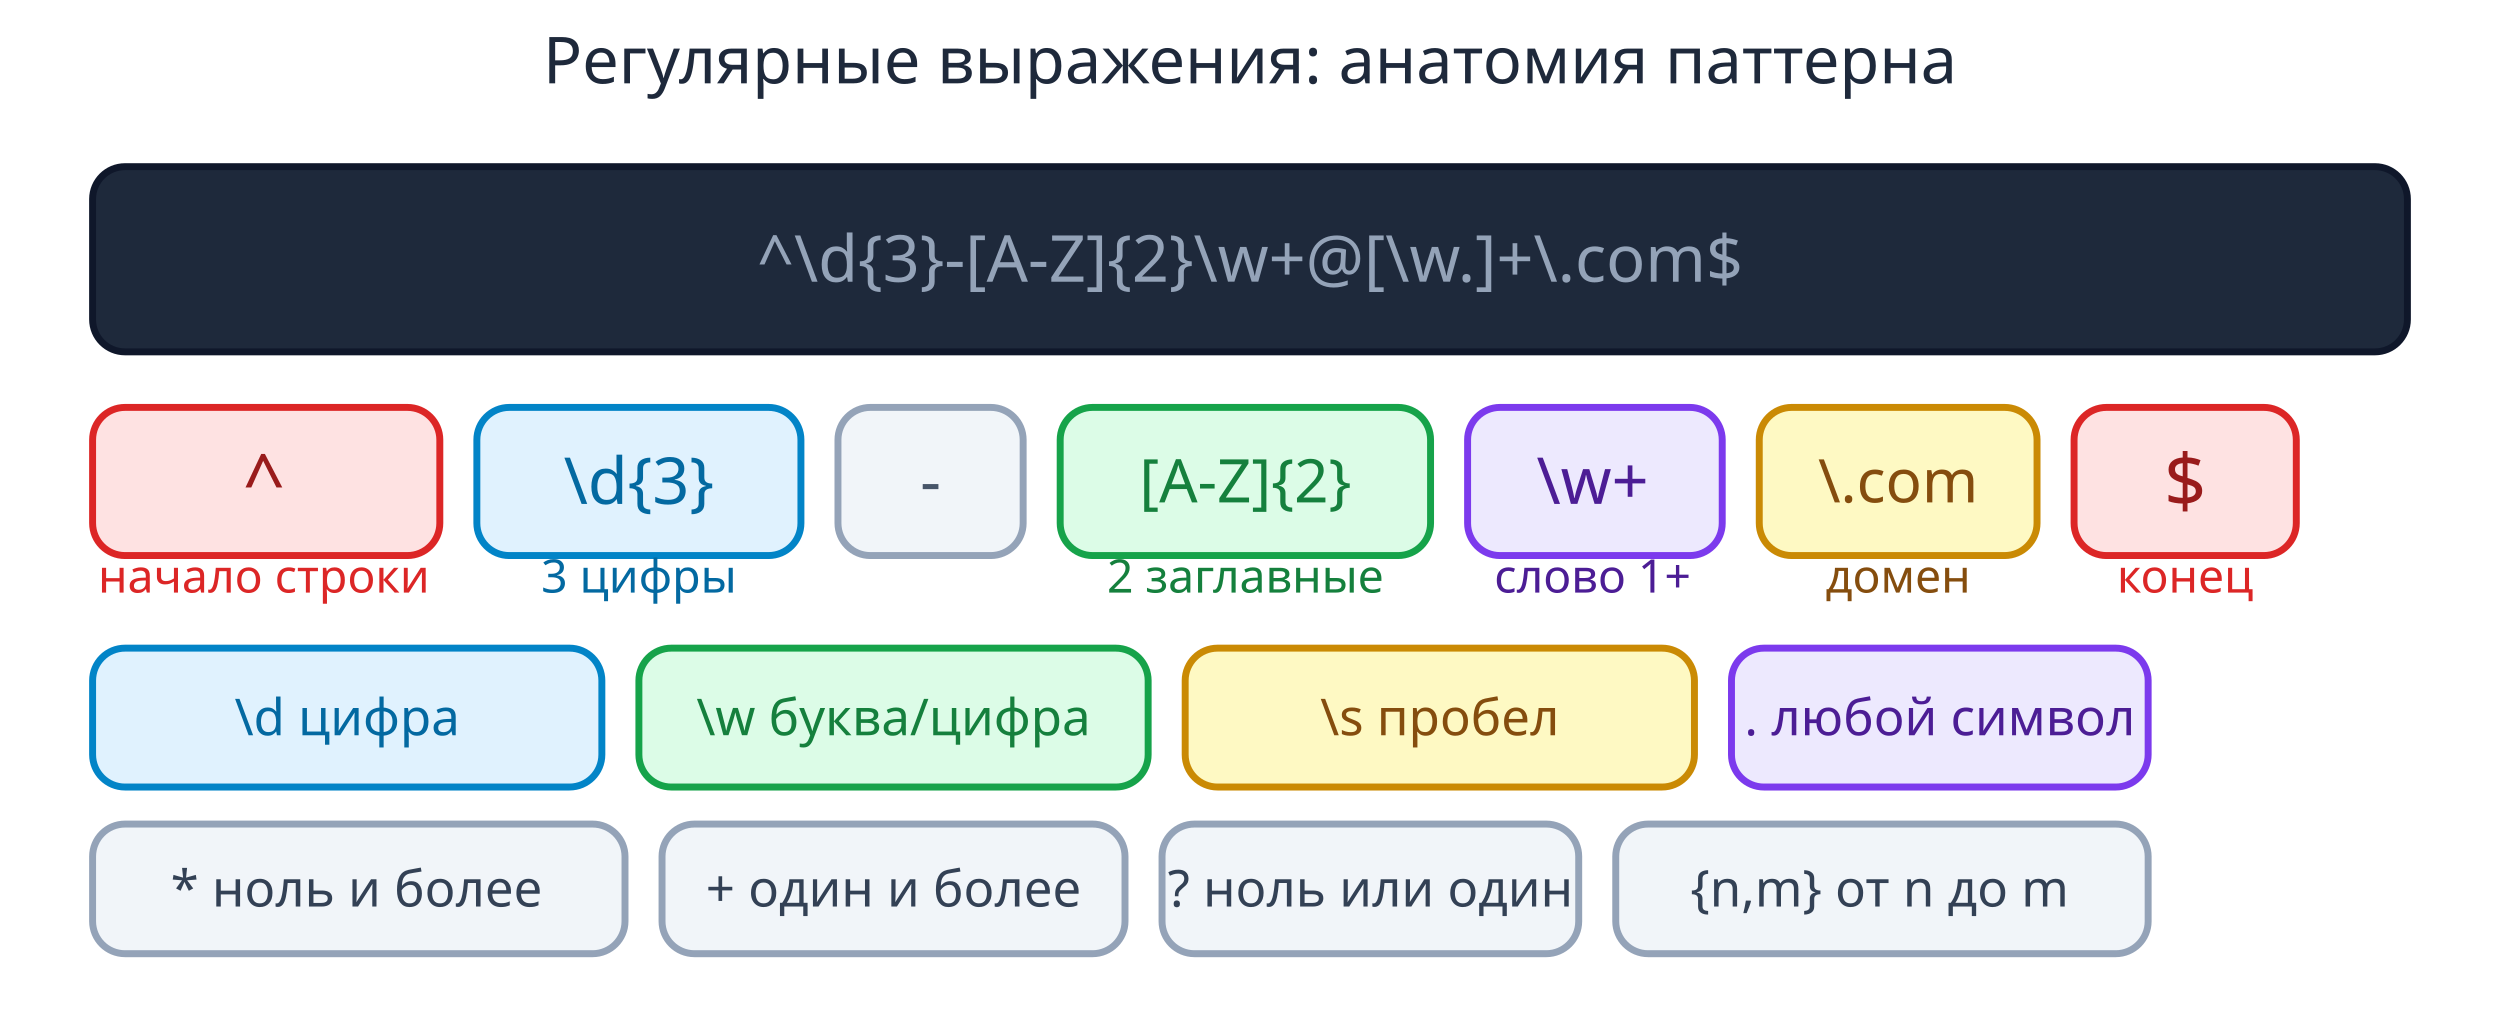
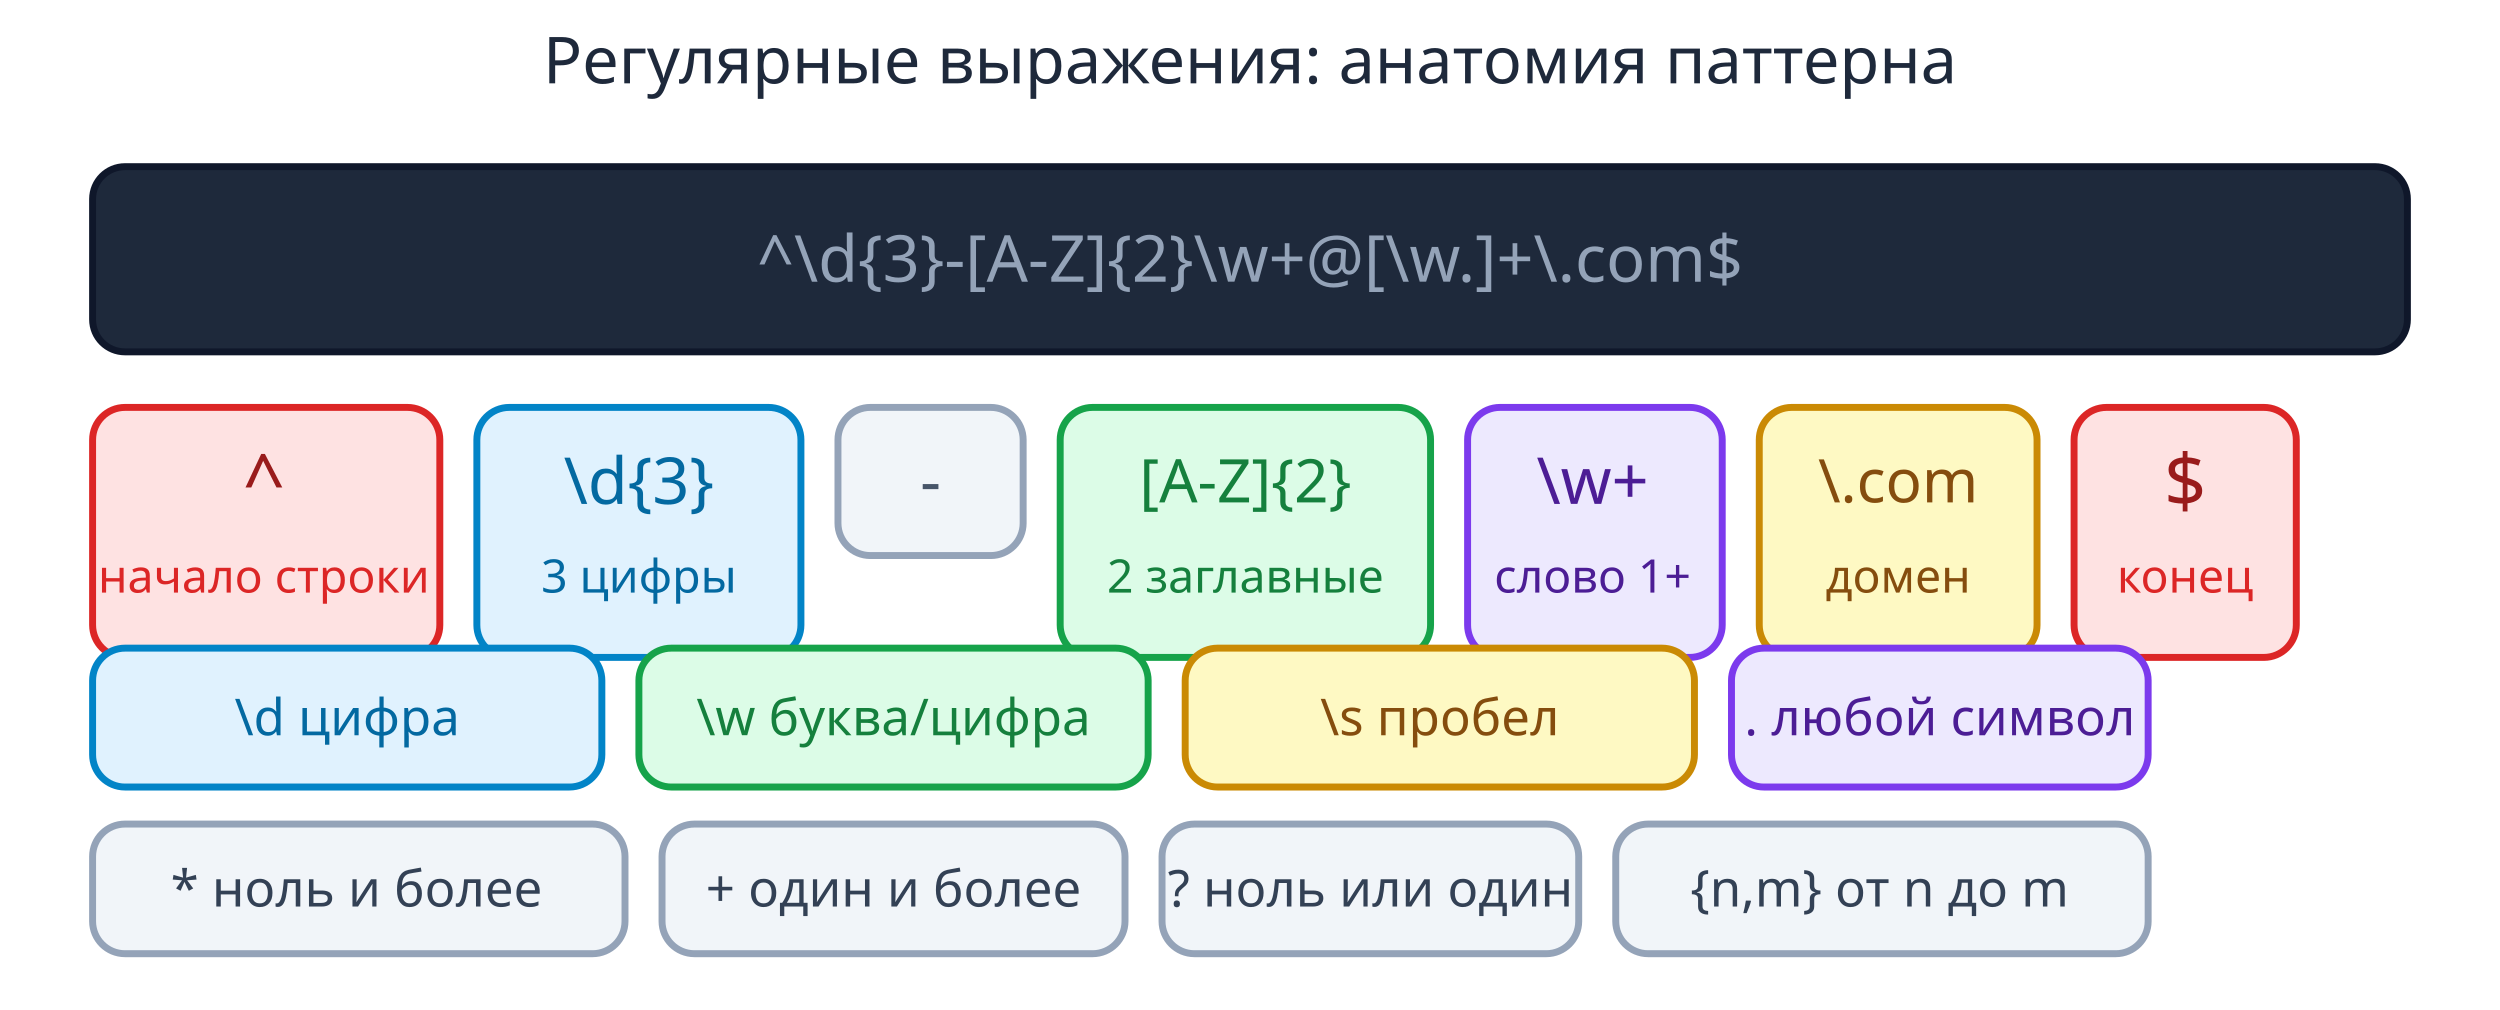
<svg xmlns="http://www.w3.org/2000/svg" viewBox="0 0 540 218" style="max-width:100%;height:auto;display:block;margin:0 auto;font-family:sans-serif">
  <defs>
    <marker id="ah" markerWidth="8" markerHeight="8" refX="6" refY="3" orient="auto">
      <path d="M0,0 L0,6 L8,3 z" fill="#64748b" />
    </marker>
    <marker id="ag" markerWidth="8" markerHeight="8" refX="6" refY="3" orient="auto">
      <path d="M0,0 L0,6 L8,3 z" fill="#059669" />
    </marker>
    <marker id="ar" markerWidth="8" markerHeight="8" refX="6" refY="3" orient="auto">
      <path d="M0,0 L0,6 L8,3 z" fill="#dc2626" />
    </marker>
  </defs>
  <text x="270" y="18" text-anchor="middle" font-size="14" fill="#1e293b">Регулярные выражения: анатомия паттерна</text>
  <rect x="20" y="36" width="500" height="40" rx="7" fill="#1e293b" stroke="#0f172a" stroke-width="1.5" />
  <text x="270" y="56" text-anchor="middle" font-size="14" fill="#94a3b8" dominant-baseline="middle">
    <tspan x="270" dy="0">^\d{3}-[A-Z]{2}\w+@[\w.]+\.com$</tspan>
  </text>
-   <rect x="20" y="88" width="75" height="32" rx="7" fill="#fee2e2" stroke="#dc2626" stroke-width="1.5" />
+   <rect x="20" y="88" width="75" height="54" rx="7" fill="#fee2e2" stroke="#dc2626" stroke-width="1.5" />
  <text x="57" y="104" text-anchor="middle" font-size="16" fill="#991b1b" dominant-baseline="middle">
    <tspan x="57" dy="0">^</tspan>
  </text>
  <text x="57" y="128" text-anchor="middle" font-size="10" fill="#dc2626">начало строки</text>
-   <rect x="103" y="88" width="70" height="32" rx="7" fill="#e0f2fe" stroke="#0284c7" stroke-width="1.5" />
+   <rect x="103" y="88" width="70" height="54" rx="7" fill="#e0f2fe" stroke="#0284c7" stroke-width="1.5" />
  <text x="138" y="104" text-anchor="middle" font-size="14" fill="#0369a1" dominant-baseline="middle">
    <tspan x="138" dy="0">\d{3}</tspan>
  </text>
  <text x="138" y="128" text-anchor="middle" font-size="10" fill="#0369a1">3 цифры</text>
  <rect x="181" y="88" width="40" height="32" rx="7" fill="#f1f5f9" stroke="#94a3b8" stroke-width="1.5" />
  <text x="201" y="104" text-anchor="middle" font-size="14" fill="#475569" dominant-baseline="middle">
    <tspan x="201" dy="0">-</tspan>
  </text>
-   <rect x="229" y="88" width="80" height="32" rx="7" fill="#dcfce7" stroke="#16a34a" stroke-width="1.5" />
+   <rect x="229" y="88" width="80" height="54" rx="7" fill="#dcfce7" stroke="#16a34a" stroke-width="1.5" />
  <text x="269" y="104" text-anchor="middle" font-size="13" fill="#15803d" dominant-baseline="middle">
    <tspan x="269" dy="0">[A-Z]{2}</tspan>
  </text>
  <text x="269" y="128" text-anchor="middle" font-size="10" fill="#15803d">2 заглавные</text>
-   <rect x="317" y="88" width="55" height="32" rx="7" fill="#ede9fe" stroke="#7c3aed" stroke-width="1.5" />
+   <rect x="317" y="88" width="55" height="54" rx="7" fill="#ede9fe" stroke="#7c3aed" stroke-width="1.5" />
  <text x="344" y="104" text-anchor="middle" font-size="14" fill="#4c1d95" dominant-baseline="middle">
    <tspan x="344" dy="0">\w+</tspan>
  </text>
  <text x="344" y="128" text-anchor="middle" font-size="10" fill="#4c1d95">слово 1+</text>
-   <rect x="380" y="88" width="60" height="32" rx="7" fill="#fef9c3" stroke="#ca8a04" stroke-width="1.5" />
+   <rect x="380" y="88" width="60" height="54" rx="7" fill="#fef9c3" stroke="#ca8a04" stroke-width="1.5" />
  <text x="410" y="104" text-anchor="middle" font-size="13" fill="#854d0e" dominant-baseline="middle">
    <tspan x="410" dy="0">\.com</tspan>
  </text>
  <text x="410" y="128" text-anchor="middle" font-size="10" fill="#854d0e">домен</text>
-   <rect x="448" y="88" width="48" height="32" rx="7" fill="#fee2e2" stroke="#dc2626" stroke-width="1.5" />
+   <rect x="448" y="88" width="48" height="54" rx="7" fill="#fee2e2" stroke="#dc2626" stroke-width="1.5" />
  <text x="472" y="104" text-anchor="middle" font-size="16" fill="#991b1b" dominant-baseline="middle">
    <tspan x="472" dy="0">$</tspan>
  </text>
  <text x="472" y="128" text-anchor="middle" font-size="10" fill="#dc2626">конец</text>
  <rect x="20" y="140" width="110" height="30" rx="7" fill="#e0f2fe" stroke="#0284c7" stroke-width="1.5" />
  <text x="75" y="155" text-anchor="middle" font-size="11" fill="#0369a1" dominant-baseline="middle">
    <tspan x="75" dy="0">\d цифра</tspan>
  </text>
  <rect x="138" y="140" width="110" height="30" rx="7" fill="#dcfce7" stroke="#16a34a" stroke-width="1.5" />
  <text x="193" y="155" text-anchor="middle" font-size="11" fill="#15803d" dominant-baseline="middle">
    <tspan x="193" dy="0">\w буква/цифра</tspan>
  </text>
  <rect x="256" y="140" width="110" height="30" rx="7" fill="#fef9c3" stroke="#ca8a04" stroke-width="1.5" />
  <text x="311" y="155" text-anchor="middle" font-size="11" fill="#854d0e" dominant-baseline="middle">
    <tspan x="311" dy="0">\s пробел</tspan>
  </text>
  <rect x="374" y="140" width="90" height="30" rx="7" fill="#ede9fe" stroke="#7c3aed" stroke-width="1.5" />
  <text x="419" y="155" text-anchor="middle" font-size="11" fill="#4c1d95" dominant-baseline="middle">
    <tspan x="419" dy="0">. любой символ</tspan>
  </text>
  <rect x="20" y="178" width="115" height="28" rx="7" fill="#f1f5f9" stroke="#94a3b8" stroke-width="1.5" />
  <text x="77" y="192" text-anchor="middle" font-size="11" fill="#334155" dominant-baseline="middle">
    <tspan x="77" dy="0">* ноль и более</tspan>
  </text>
  <rect x="143" y="178" width="100" height="28" rx="7" fill="#f1f5f9" stroke="#94a3b8" stroke-width="1.5" />
  <text x="193" y="192" text-anchor="middle" font-size="11" fill="#334155" dominant-baseline="middle">
    <tspan x="193" dy="0">+ один и более</tspan>
  </text>
  <rect x="251" y="178" width="90" height="28" rx="7" fill="#f1f5f9" stroke="#94a3b8" stroke-width="1.5" />
  <text x="296" y="192" text-anchor="middle" font-size="11" fill="#334155" dominant-baseline="middle">
    <tspan x="296" dy="0">? ноль или один</tspan>
  </text>
  <rect x="349" y="178" width="115" height="28" rx="7" fill="#f1f5f9" stroke="#94a3b8" stroke-width="1.5" />
  <text x="406" y="192" text-anchor="middle" font-size="11" fill="#334155" dominant-baseline="middle">
    <tspan x="406" dy="0">{n,m} от n до m</tspan>
  </text>
</svg>
